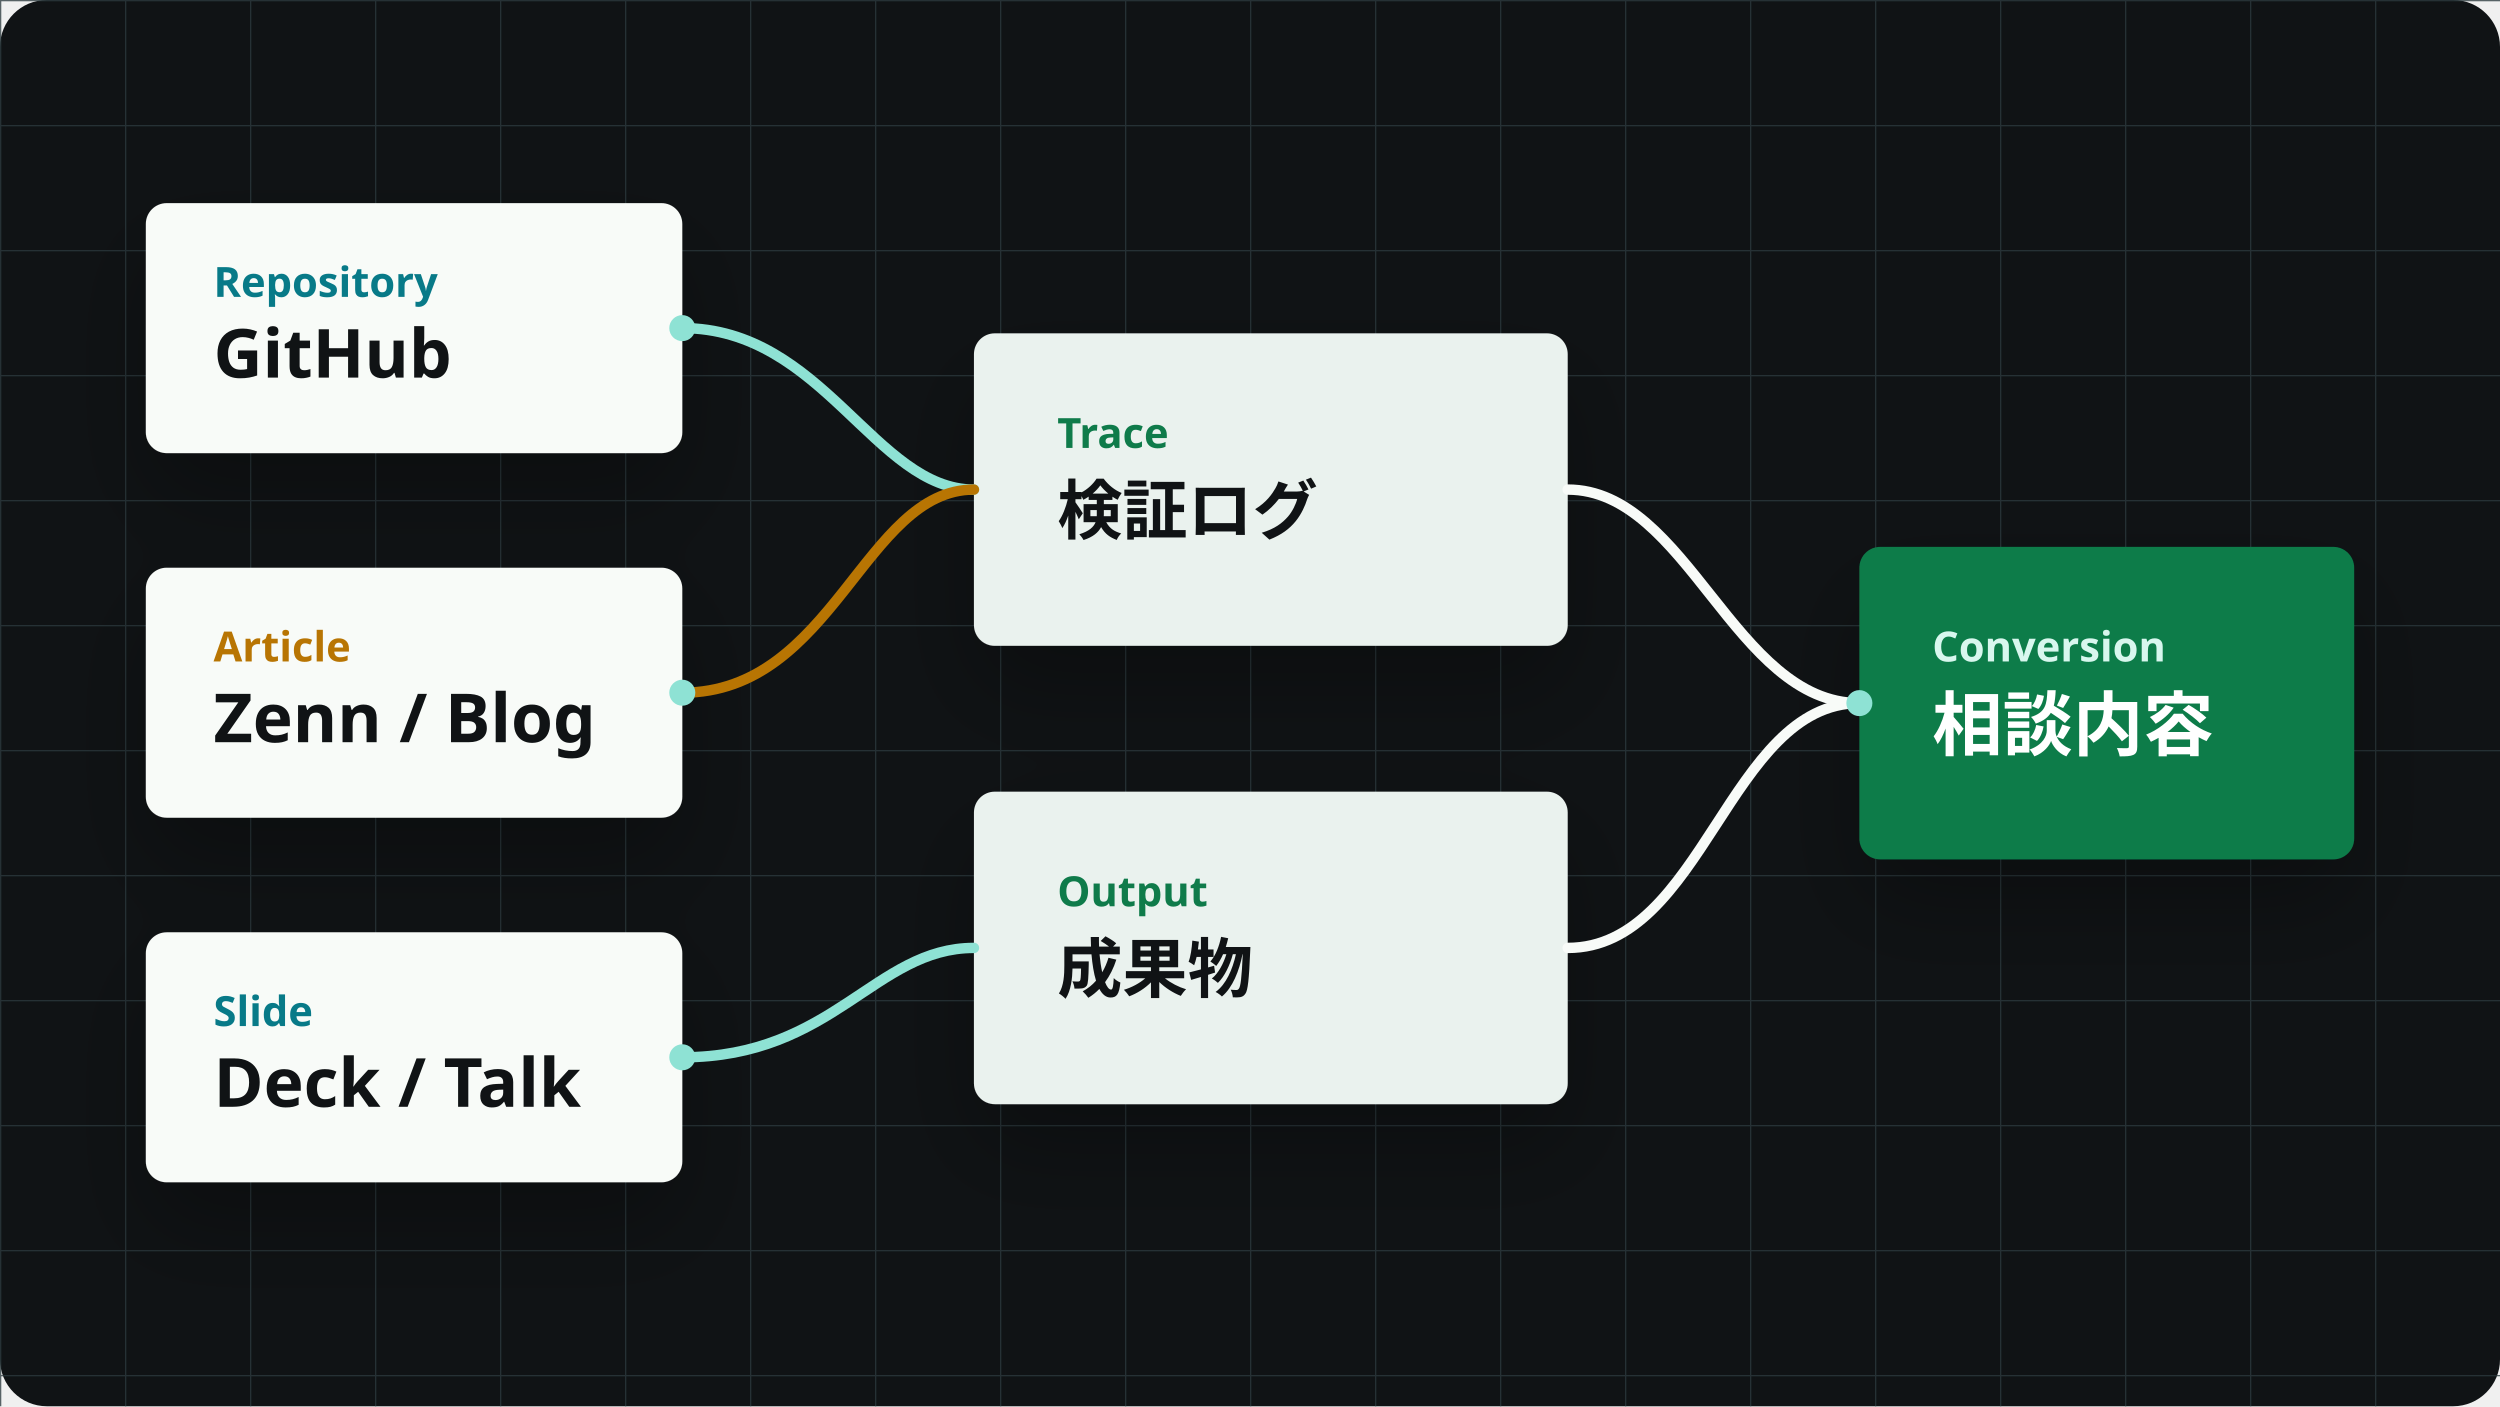
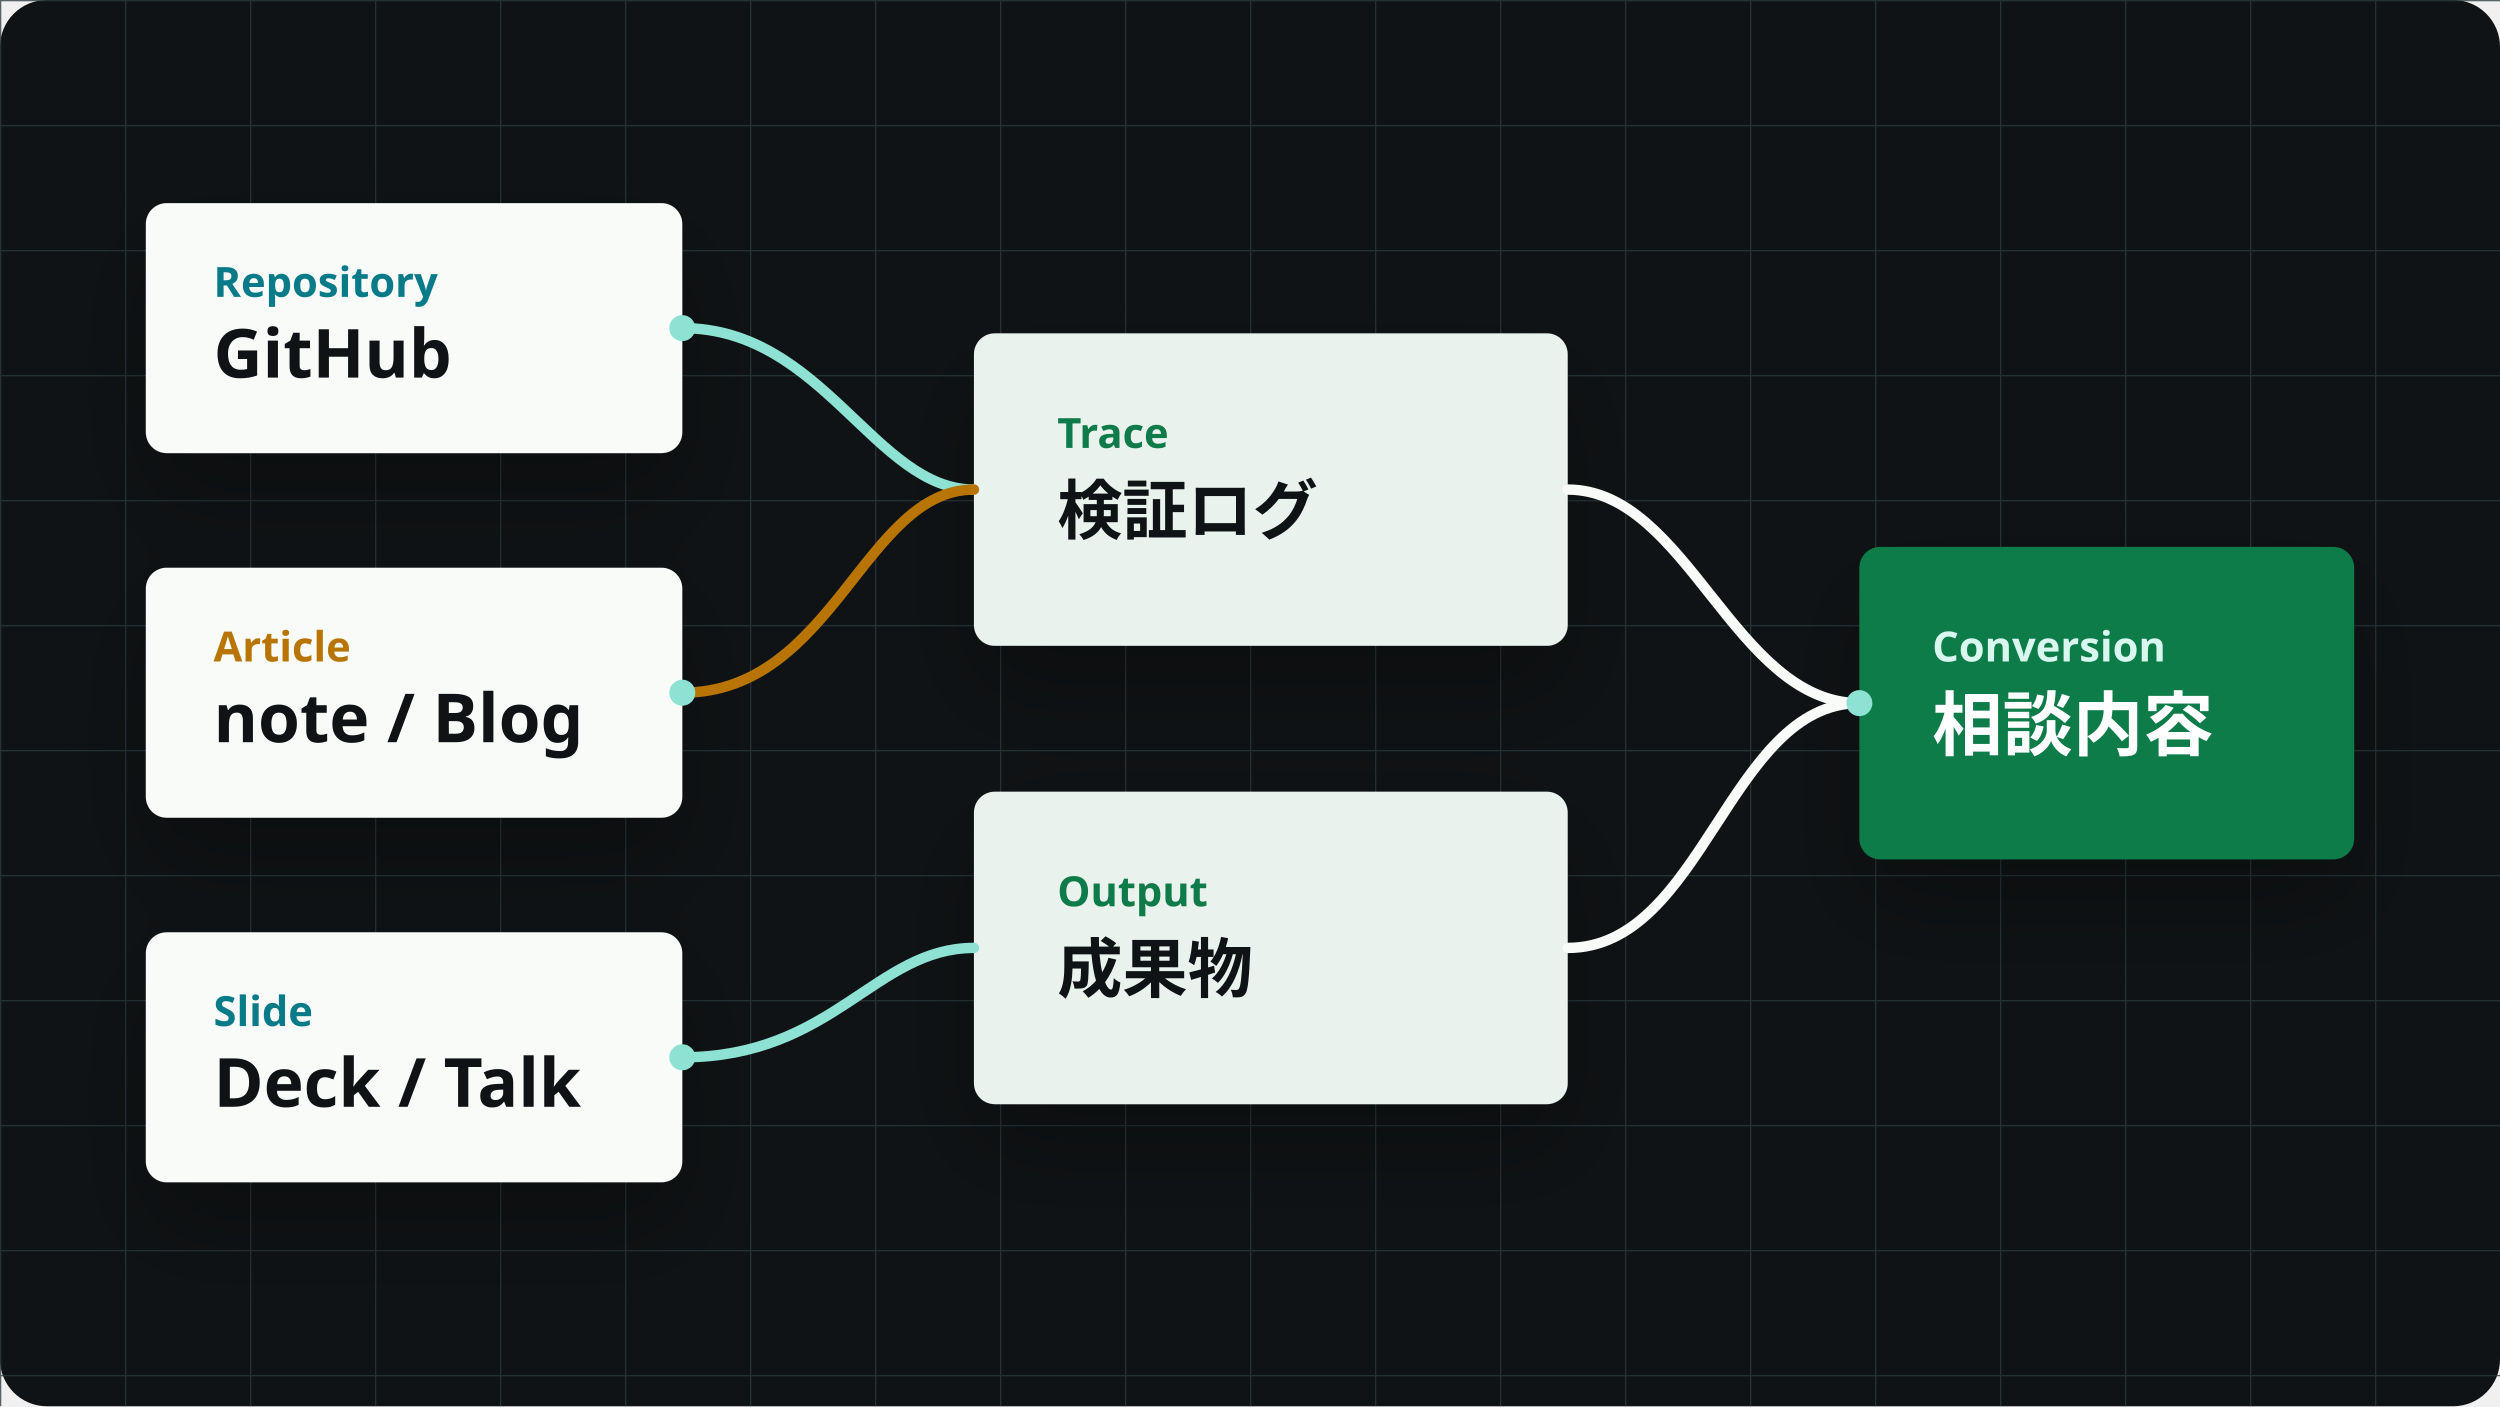
<svg xmlns="http://www.w3.org/2000/svg" width="960" height="540" viewBox="0 0 960 540" role="img" aria-labelledby="title desc">
  <defs>
    <pattern id="grid" width="48" height="48" patternUnits="userSpaceOnUse">
      <path d="M48 0H0v48" fill="none" stroke="#2C3A3E" stroke-width="1" />
    </pattern>
    <filter id="shadow" x="-20%" y="-20%" width="140%" height="140%">
      <feDropShadow dx="0" dy="18" stdDeviation="18" flood-color="#000000" flood-opacity=".28" />
    </filter>
  </defs>
  <rect width="960" height="540" rx="18" fill="#101315" />
  <rect x="0" y="0" width="960" height="540" fill="url(#grid)" opacity=".78" />
  <g filter="url(#shadow)">
    <rect x="56" y="78" width="206" height="96" rx="8" fill="#F8FBF8" />
    <rect x="56" y="218" width="206" height="96" rx="8" fill="#F8FBF8" />
    <rect x="56" y="358" width="206" height="96" rx="8" fill="#F8FBF8" />
    <rect x="374" y="128" width="228" height="120" rx="8" fill="#EAF2EE" />
    <rect x="374" y="304" width="228" height="120" rx="8" fill="#EAF2EE" />
    <rect x="714" y="210" width="190" height="120" rx="8" fill="#0F7B4A" />
  </g>
  <g fill="none" stroke-width="4" stroke-linecap="round" stroke-linejoin="round">
    <path d="M262 126c54 0 74 62 112 62" stroke="#8EE2D4" />
    <path d="M262 266c58 0 70-78 112-78" stroke="#B87503" />
    <path d="M262 406c58 0 74-42 112-42" stroke="#8EE2D4" />
    <path d="M602 188c46 0 64 82 112 82" stroke="#F8FBF8" />
    <path d="M602 364c52 0 62-94 112-94" stroke="#F8FBF8" />
  </g>
  <g font-family="'BIZ UDPGothic', 'Yu Gothic', sans-serif" letter-spacing="0">
    <text x="82" y="114" fill="#087A88" font-size="16" font-weight="800">Repository</text>
    <text x="82" y="145" fill="#101315" font-size="26" font-weight="800">GitHub</text>
    <text x="82" y="254" fill="#B87503" font-size="16" font-weight="800">Article</text>
-     <text x="82" y="285" fill="#101315" font-size="26" font-weight="800">Zenn / Blog</text>
+     <text x="82" y="285" fill="#101315" font-size="26" font-weight="800">note / Blog</text>
    <text x="82" y="394" fill="#087A88" font-size="16" font-weight="800">Slide</text>
    <text x="82" y="425" fill="#101315" font-size="26" font-weight="800">Deck / Talk</text>
    <text x="406" y="172" fill="#0F7B4A" font-size="16" font-weight="800">Trace</text>
    <text x="406" y="205" fill="#101315" font-size="25" font-weight="800">検証ログ</text>
    <text x="406" y="348" fill="#0F7B4A" font-size="16" font-weight="800">Output</text>
    <text x="406" y="381" fill="#101315" font-size="25" font-weight="800">成果物</text>
    <text x="742" y="254" fill="#D8F7EE" font-size="16" font-weight="800">Conversion</text>
    <text x="742" y="288" fill="#FFFFFF" font-size="27" font-weight="800">相談内容</text>
  </g>
  <g fill="#8EE2D4">
    <circle cx="262" cy="126" r="5" />
    <circle cx="262" cy="266" r="5" />
    <circle cx="262" cy="406" r="5" />
    <circle cx="714" cy="270" r="5" />
  </g>
</svg>
